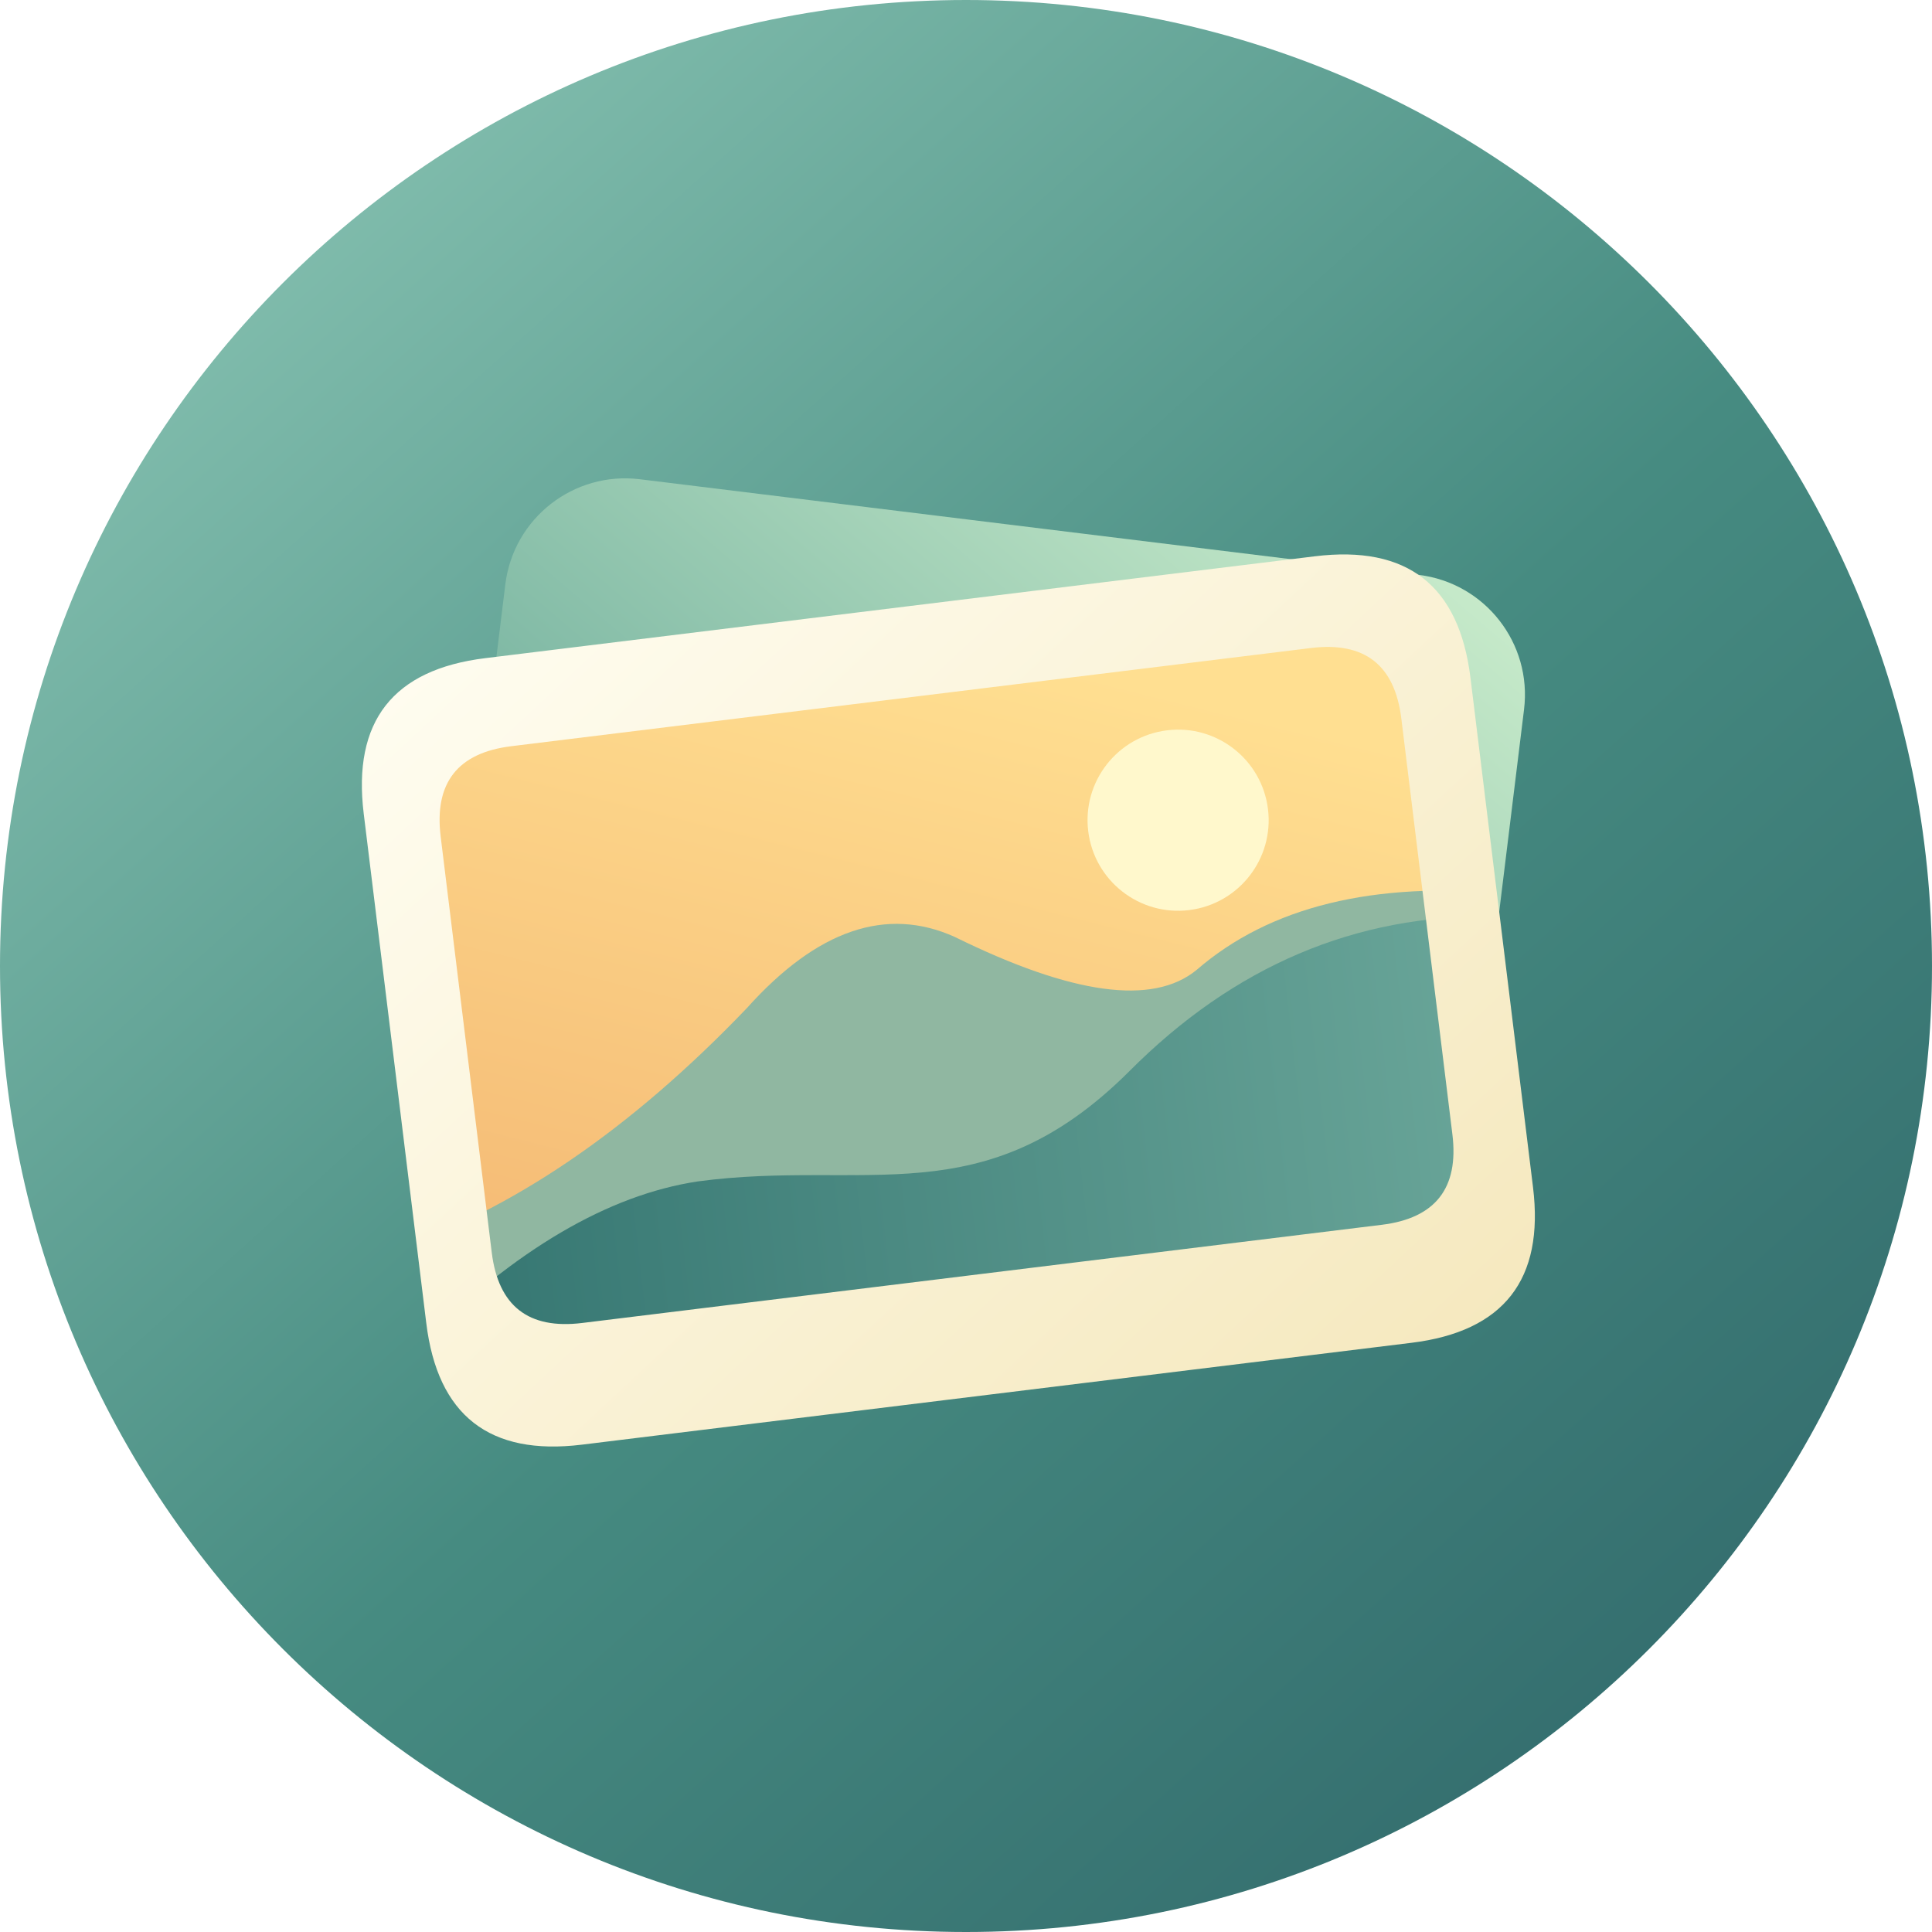
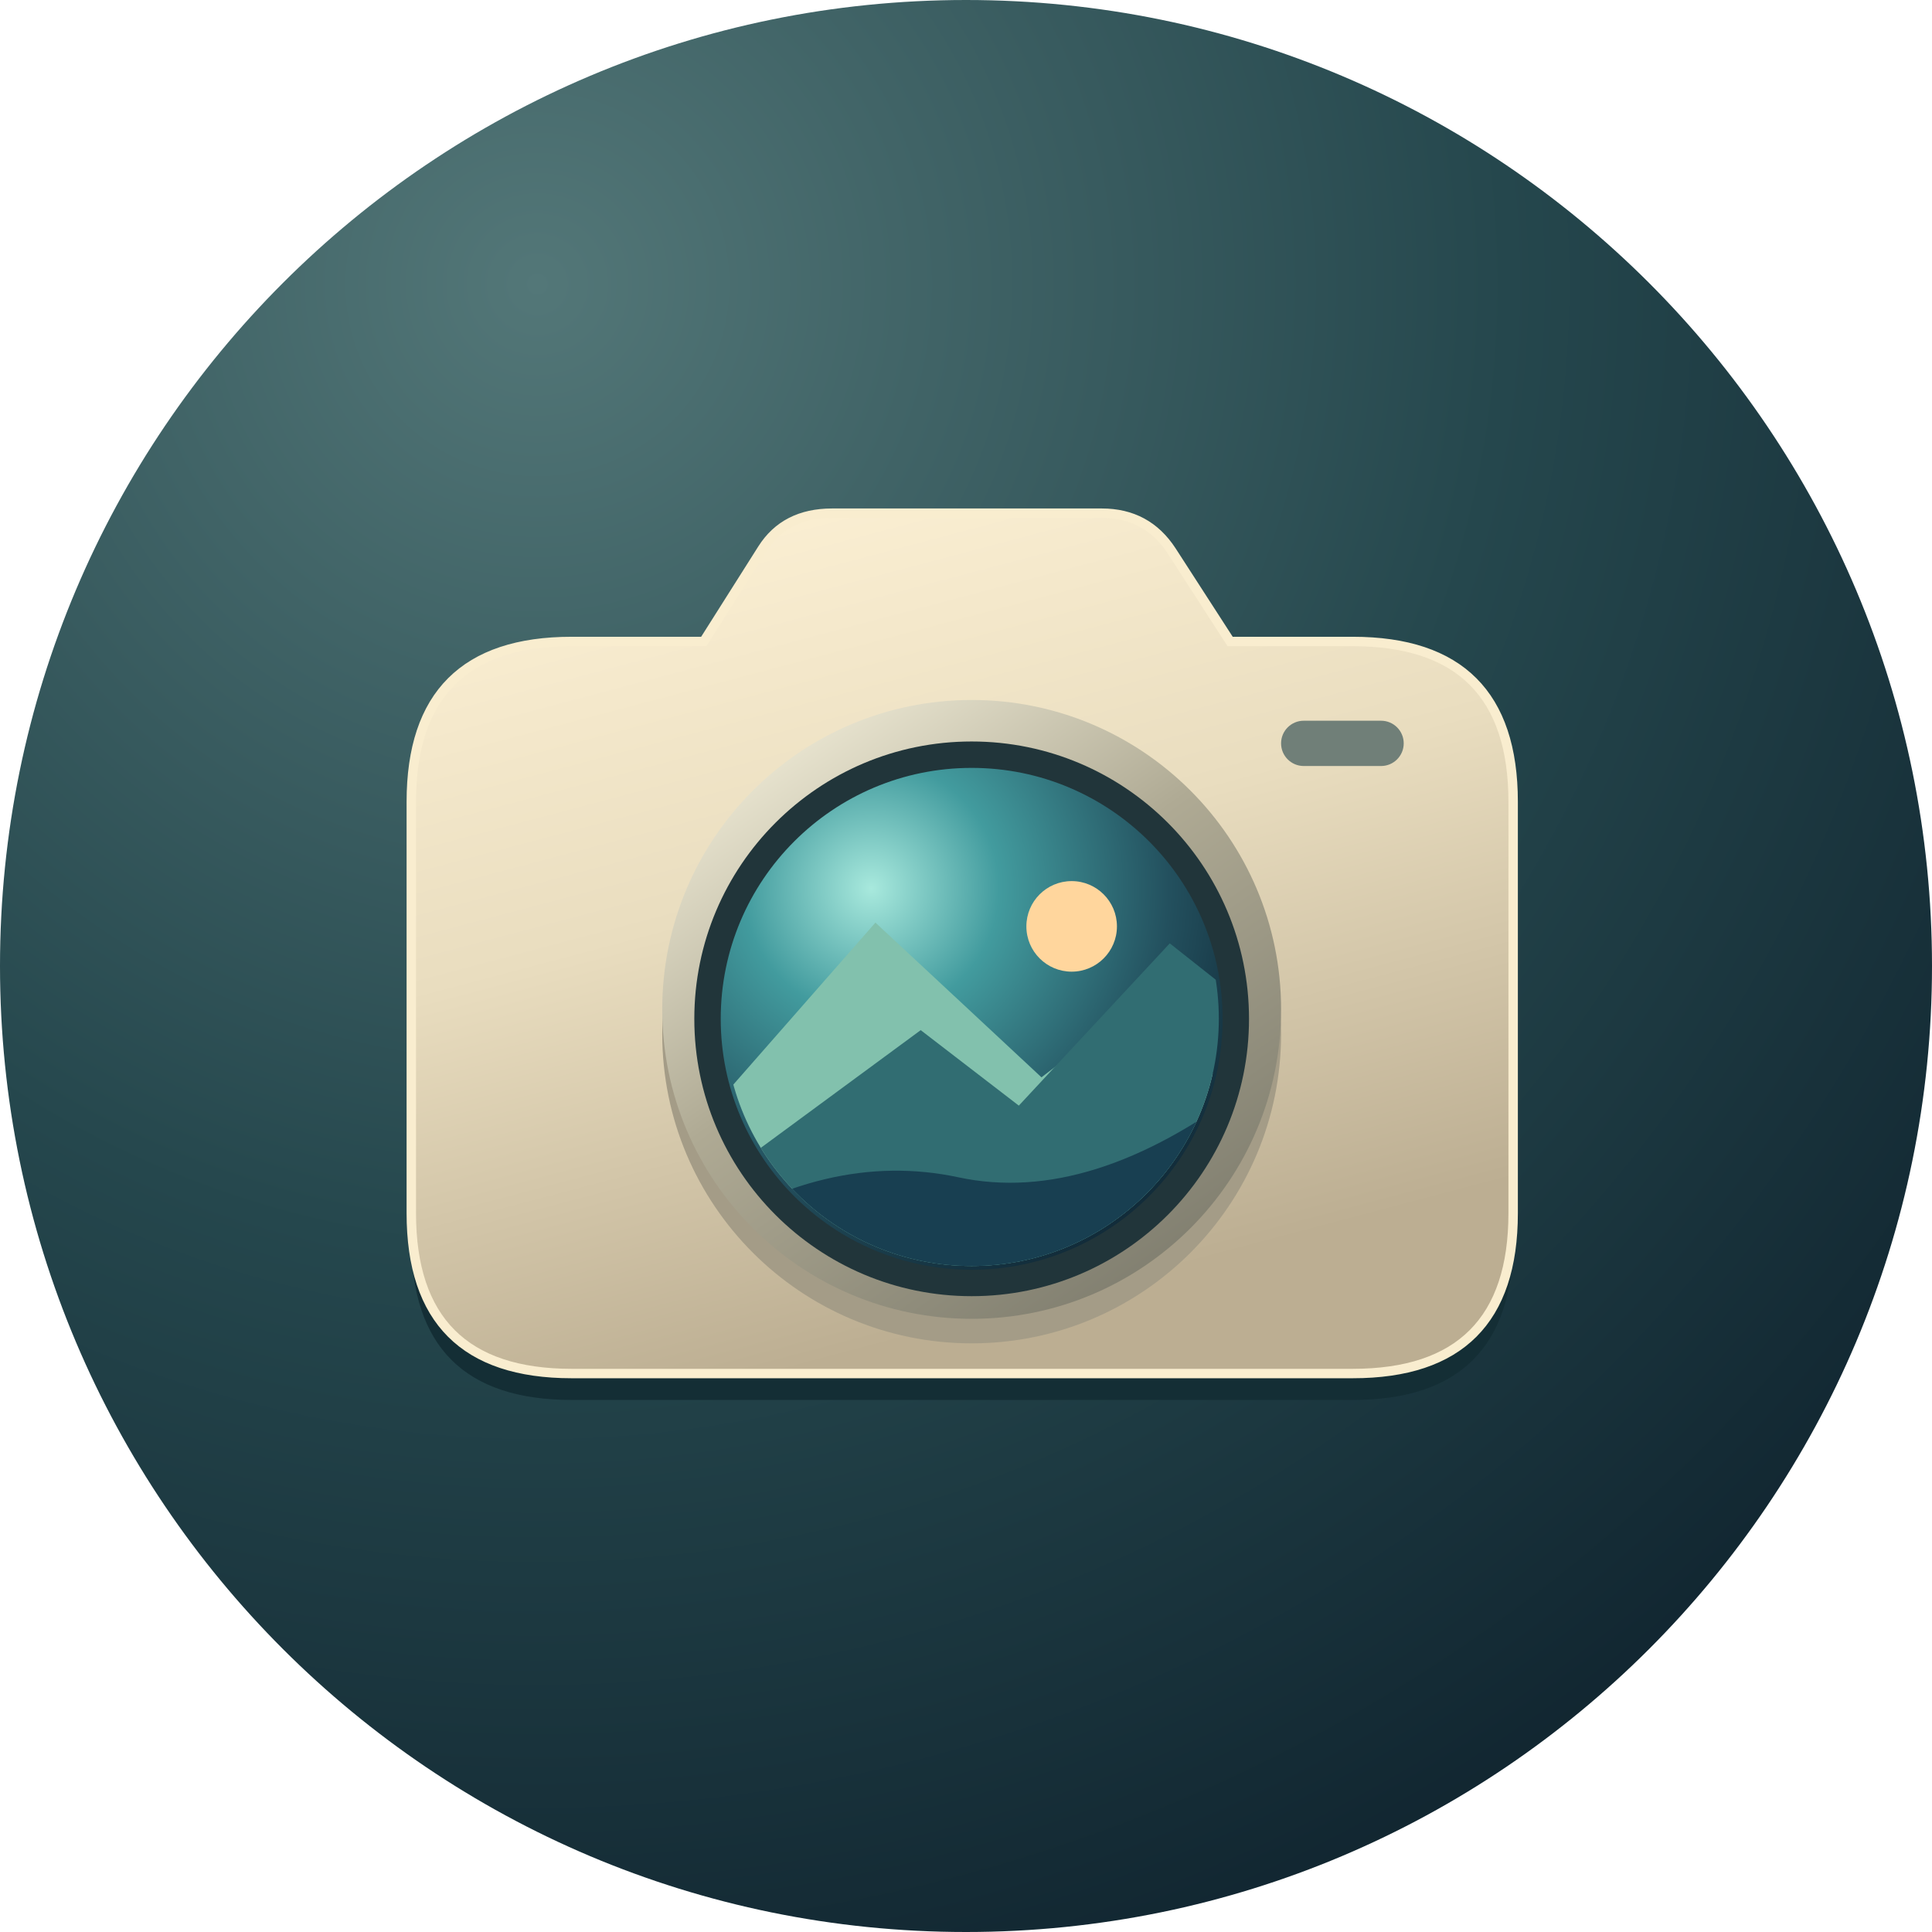
<svg xmlns="http://www.w3.org/2000/svg" width="1024" height="1024" viewBox="0 0 1024 1024">
  <defs>
-     <linearGradient id="jade" x1="0" y1="0" x2=".9" y2="1" gradientUnits="objectBoundingBox">
-       <stop stop-color="#94cdbb" />
-       <stop offset=".56" stop-color="#468b81" />
-       <stop offset="1" stop-color="#30676a" />
+     <radialGradient id="jade" cx=".28" cy=".15" r=".94">
+       <stop stop-color="#537778" />
+       <stop offset=".53" stop-color="#25474d" />
+       <stop offset="1" stop-color="#10242f" />
+     </radialGradient>
+     <linearGradient id="enamel" x2=".34" y2="1">
+       <stop stop-color="#fff3d7" />
+       <stop offset=".5" stop-color="#e9ddbf" />
+       <stop offset="1" stop-color="#bcae92" />
    </linearGradient>
-     <linearGradient id="lagoon" x1="0%" y1="100%" x2="100%" y2="0%">
-       <stop stop-color="#579d90" />
-       <stop offset="1" stop-color="#cbedcc" />
+     <linearGradient id="rim" x2=".7" y2="1">
+       <stop stop-color="#fffbe7" />
+       <stop offset=".5" stop-color="#afaa94" />
+       <stop offset="1" stop-color="#817f70" />
    </linearGradient>
-     <linearGradient id="sky" x1="0%" y1="100%" x2="64%" y2="0%">
-       <stop stop-color="#f3b470" />
-       <stop offset="1" stop-color="#ffdf91" />
-     </linearGradient>
-     <linearGradient id="ridge">
-       <stop stop-color="#337470" />
-       <stop offset="1" stop-color="#6ba79a" />
-     </linearGradient>
-     <linearGradient id="paper" x1="0%" y1="0%" x2="100%" y2="100%">
-       <stop stop-color="#fffdf1" />
-       <stop offset="1" stop-color="#f5e8bd" />
-     </linearGradient>
-     <clipPath id="photo">
-       <rect x="225" y="357" width="550" height="339" rx="55" />
+     <radialGradient id="lens" cx=".3" cy=".24" r=".85">
+       <stop stop-color="#a8e9dd" />
+       <stop offset=".3" stop-color="#429b9e" />
+       <stop offset=".7" stop-color="#23505e" />
+       <stop offset="1" stop-color="#102836" />
+     </radialGradient>
+     <clipPath id="glass">
+       <circle cx="515" cy="540" r="131" />
    </clipPath>
  </defs>
  <g id="layer0">
    <circle cx="512" cy="512" r="512" fill="url(#jade)" />
  </g>
  <g id="layer1">
-     <g transform="rotate(7 512 512)">
-       <rect x="245" y="277" width="544" height="359" rx="64" fill="url(#lagoon)" />
-     </g>
-     <g transform="rotate(-7 512 512)" clip-path="url(#photo)">
-       <rect x="225" y="357" width="550" height="339" fill="url(#sky)" />
-       <circle cx="633" cy="449" r="48" fill="#fff8cc" />
-       <path d="M190 625 Q290 605 394 520 Q457 465 508 496 Q595 553 633 529 Q697 486 802 509 L802 735H190Z" fill="#90b7a1" />
-     </g>
+     <path d="M303 340h70l31-49q12-19 37-19h143q24 0 37 20l31 48h65q85 0 85 85v218q0 85-85 85H303q-85 0-85-85V425q0-85 85-85Z" fill="#142e35" transform="translate(0 14)" />
+     <path d="M303 340h70l31-49q12-19 37-19h143q24 0 37 20l31 48h65q85 0 85 85v218q0 85-85 85H303q-85 0-85-85V425q0-85 85-85Z" fill="url(#enamel)" stroke="#f9edcf" stroke-width="5" />
+     <rect x="679" y="382" width="65" height="24" rx="12" fill="#707f78" />
+     <circle cx="515" cy="548" r="164" fill="#a49c87" />
  </g>
  <g id="layer2">
-     <g transform="rotate(-7 512 512)">
-       <g clip-path="url(#photo)">
-         <path d="M200 676 Q285 610 357 608 C447 607 505 645 591 578 Q684 505 793 520 L800 730H200Z" fill="url(#ridge)" />
-       </g>
-       <path fill-rule="evenodd" fill="url(#paper)" d="M279 319H722Q796 319 796 393V665Q796 739 722 739H279Q205 739 205 665V393Q205 319 279 319Z M287 367Q244 367 244 410V632Q244 675 287 675H714Q757 675 757 632V410Q757 367 714 367Z" />
+     <circle cx="515" cy="535" r="164" fill="url(#rim)" />
+     <circle cx="515" cy="540" r="147" fill="#21353a" />
+     <circle cx="515" cy="540" r="133" fill="url(#lens)" />
+     <g clip-path="url(#glass)">
+       <circle cx="568" cy="491" r="24" fill="#ffd69d" />
+       <path d="M371 595l93-106 88 82 47-36 77 60v120H371Z" fill="#82c1ad" />
+       <path d="M363 638l125-92 52 40 80-86 67 53v156H363Z" fill="#316d72" />
+       <path d="M365 658q73-49 143-34t153-48v111H365Z" fill="#183f51" />
    </g>
  </g>
</svg>
